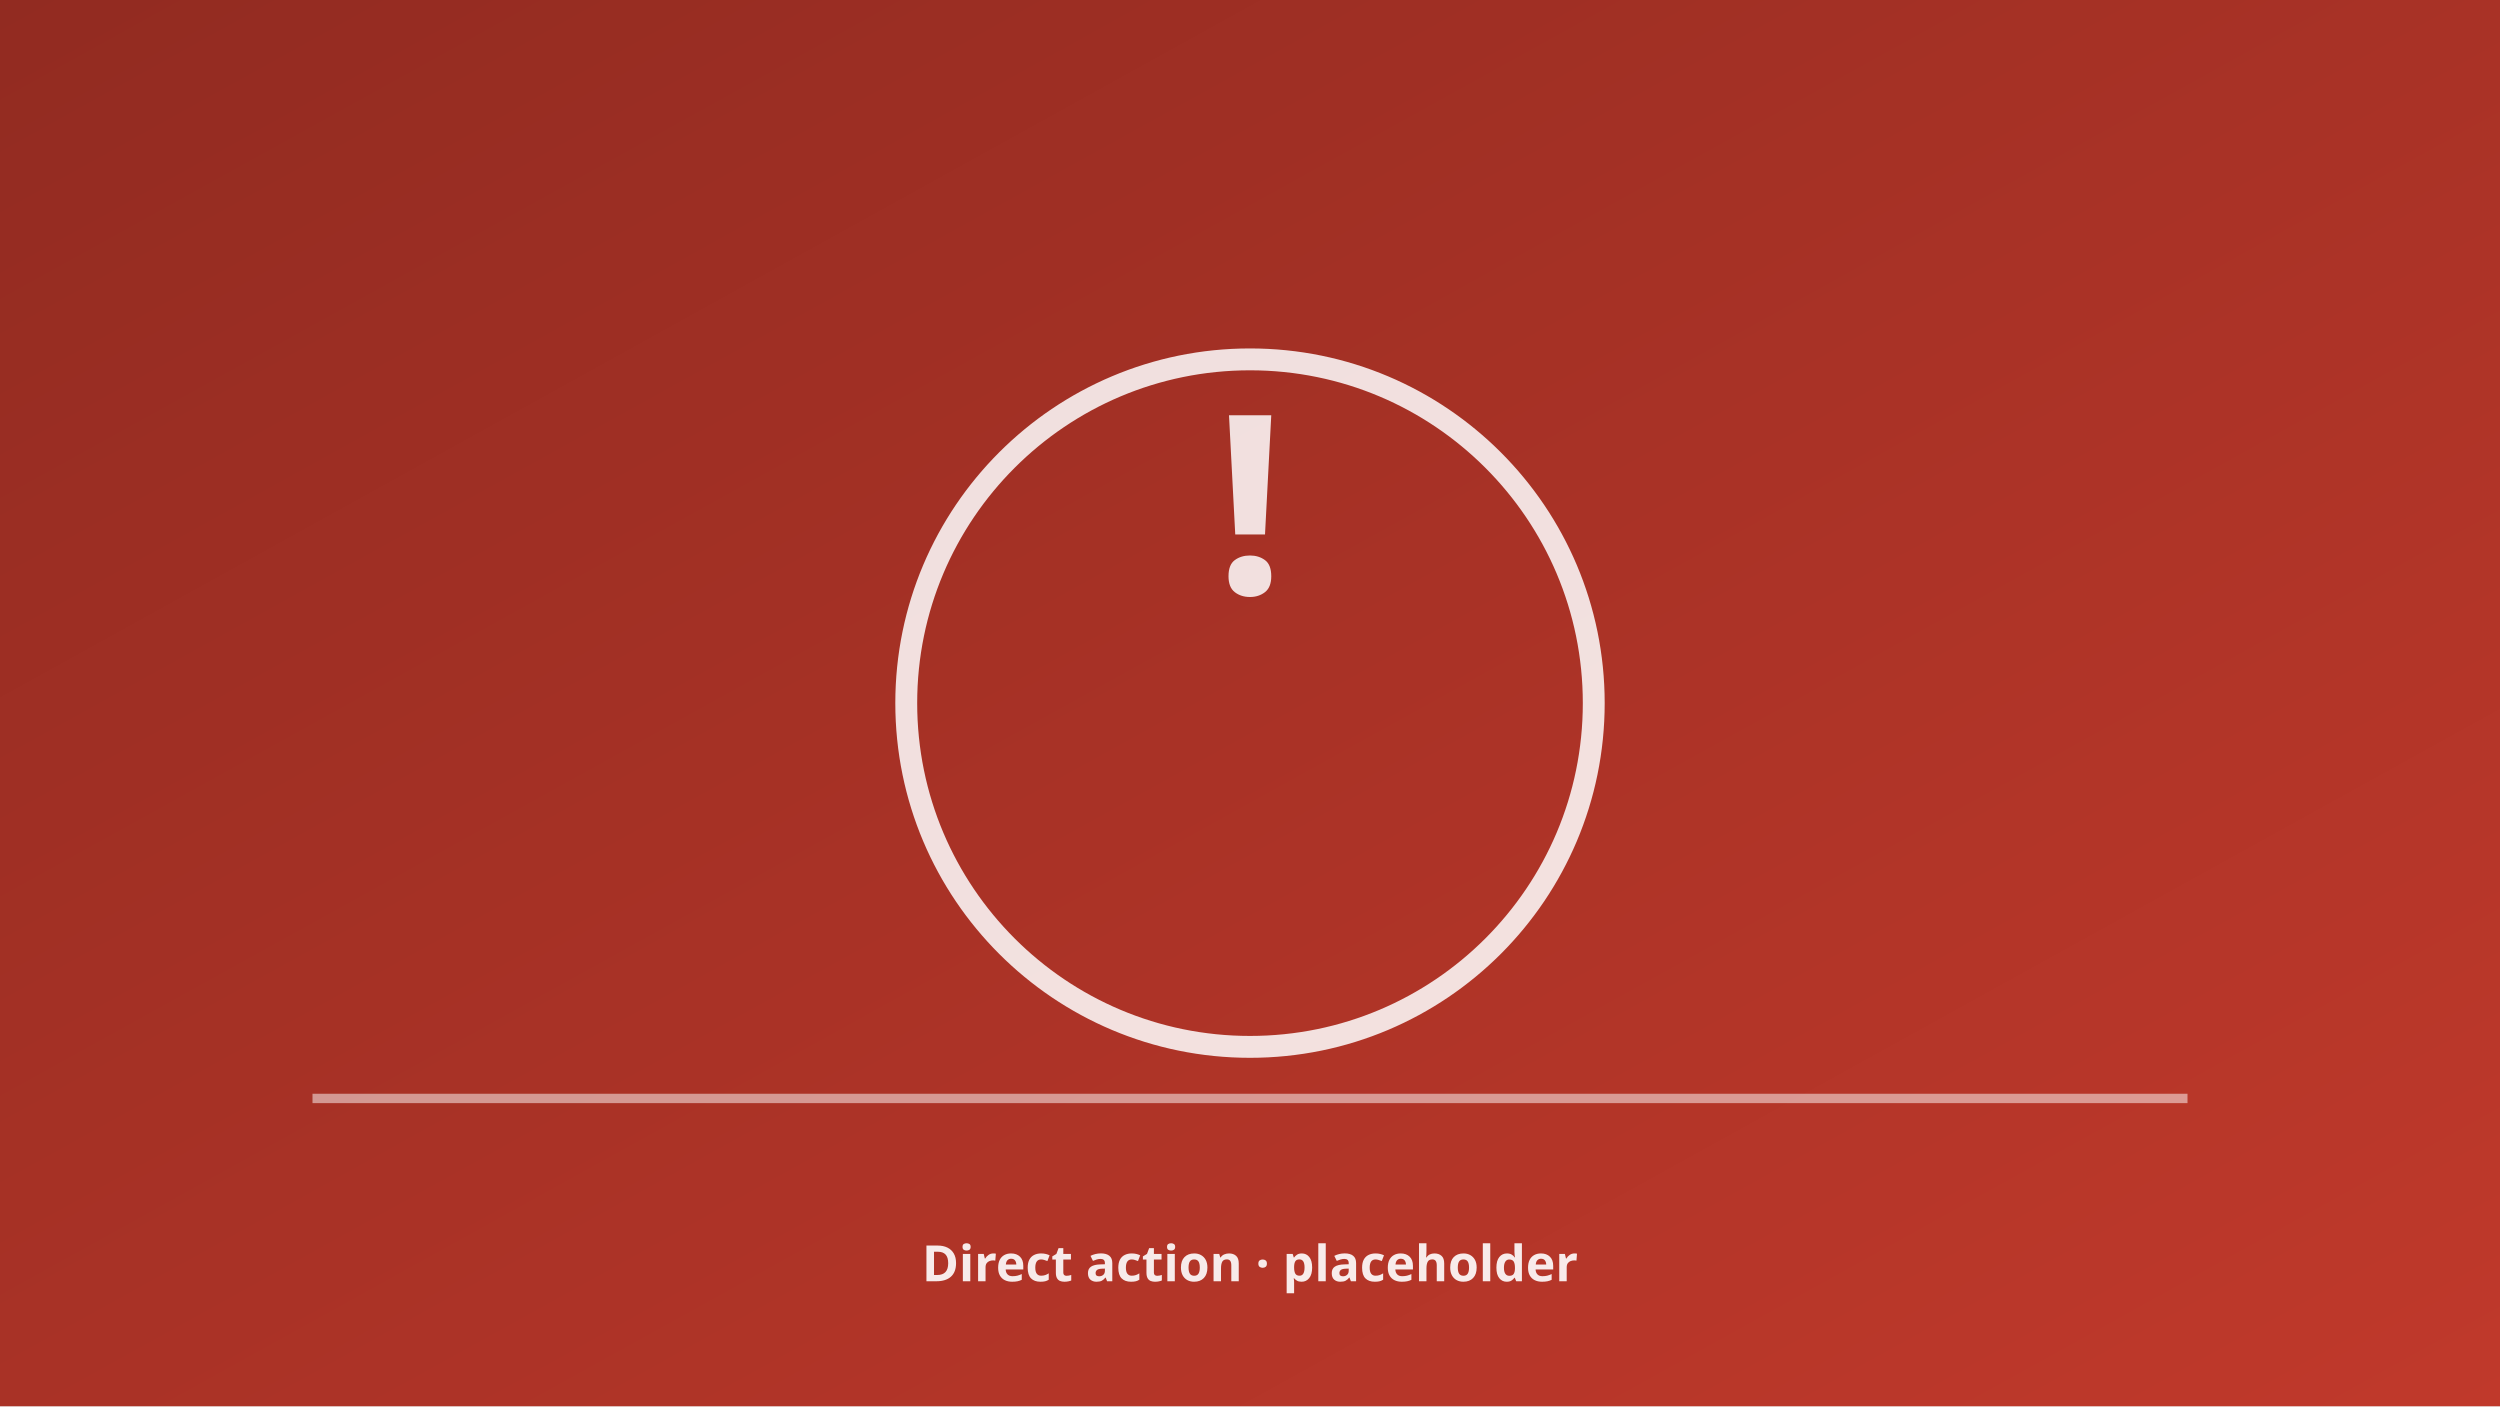
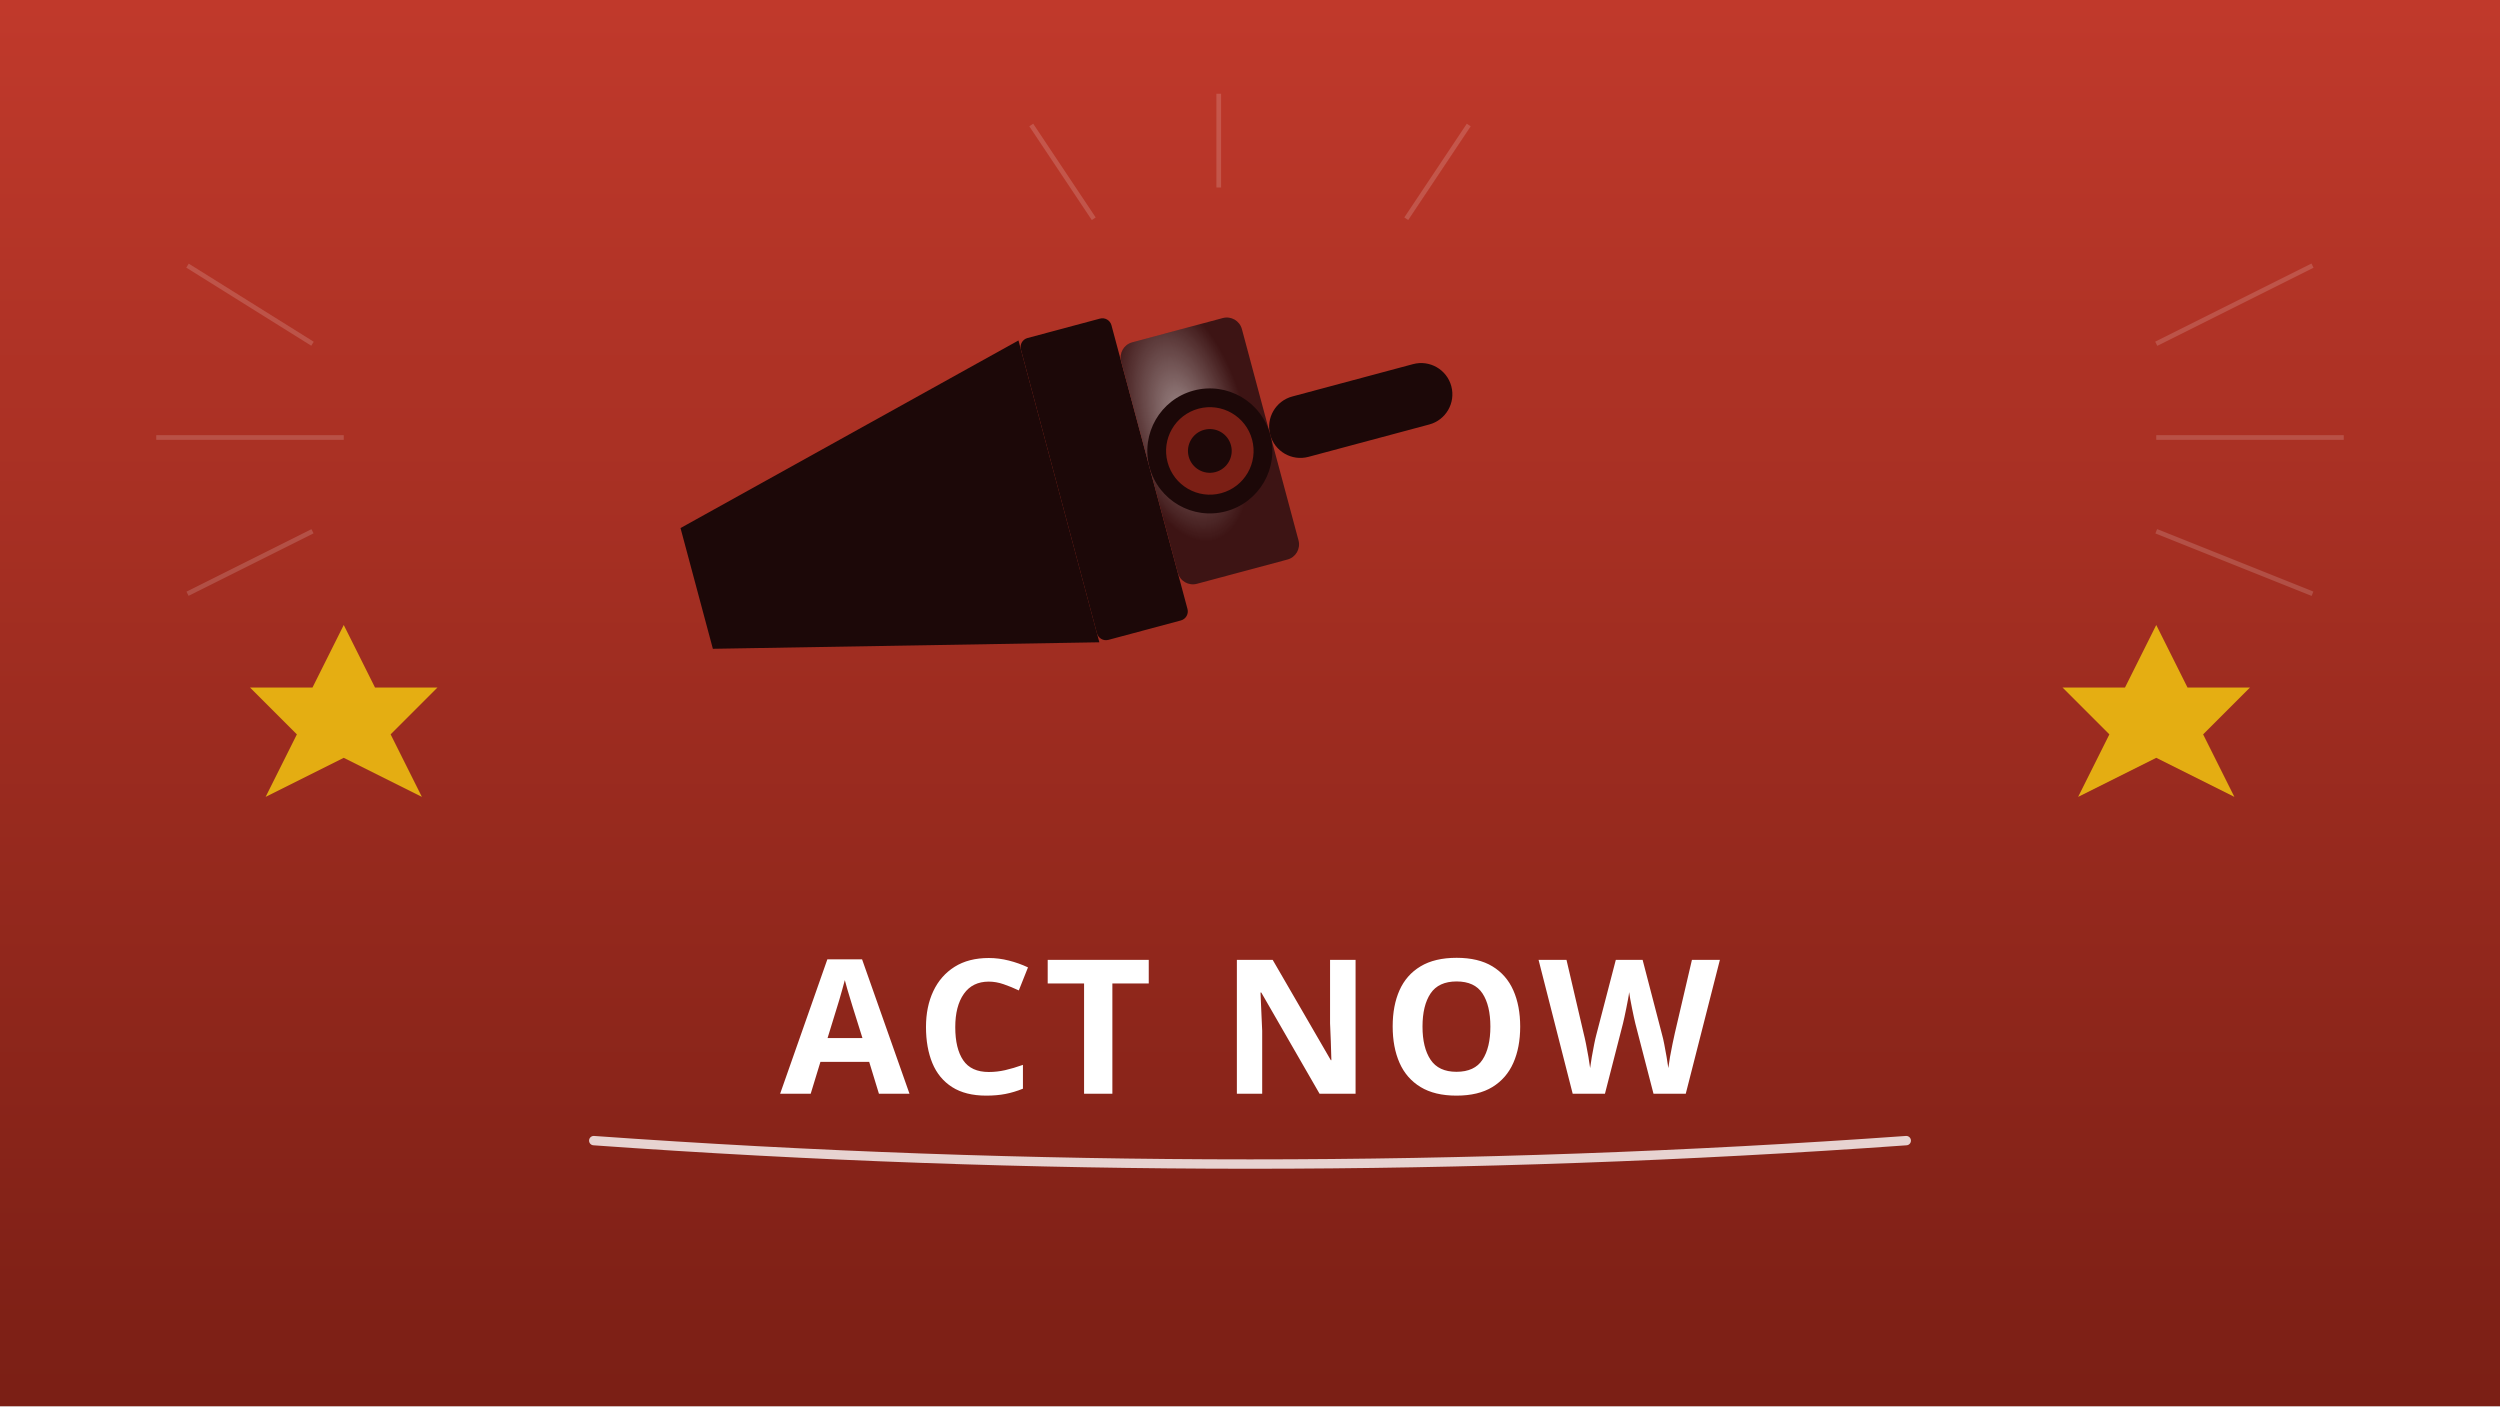
<svg xmlns="http://www.w3.org/2000/svg" viewBox="0 0 1600 900" preserveAspectRatio="xMidYMid slice">
  <defs>
-     <linearGradient id="g8" x1="0" y1="0" x2="1" y2="1">
-       <stop offset="0%" stop-color="#922b21" />
-       <stop offset="100%" stop-color="#c0392b" />
+     <linearGradient id="g8bg" x1="0" y1="0" x2="0" y2="1">
+       <stop offset="0%" stop-color="#c0392b" />
+       <stop offset="100%" stop-color="#7b1f15" />
    </linearGradient>
+     <radialGradient id="g8shine" cx="35%" cy="35%" r="50%">
+       <stop offset="0%" stop-color="#fff" stop-opacity="0.5" />
+       <stop offset="100%" stop-color="#fff" stop-opacity="0" />
+     </radialGradient>
  </defs>
-   <rect width="1600" height="900" fill="url(#g8)" />
-   <g opacity="0.85" fill="#fff" font-family="system-ui, sans-serif" font-weight="900">
-     <text x="800" y="380" font-size="160" text-anchor="middle">!</text>
+   <rect width="1600" height="900" fill="url(#g8bg)" />
+   <g fill="#fff" opacity="0.16" stroke="#fff" stroke-width="3">
+     <line x1="200" y1="220" x2="120" y2="170" />
+     <line x1="220" y1="280" x2="100" y2="280" />
+     <line x1="200" y1="340" x2="120" y2="380" />
+     <line x1="1380" y1="220" x2="1480" y2="170" />
+     <line x1="1380" y1="280" x2="1500" y2="280" />
+     <line x1="1380" y1="340" x2="1480" y2="380" />
+     <line x1="780" y1="120" x2="780" y2="60" />
+     <line x1="700" y1="140" x2="660" y2="80" />
+     <line x1="900" y1="140" x2="940" y2="80" />
  </g>
-   <g opacity="0.85" fill="none" stroke="#fff" stroke-width="14">
-     <circle cx="800" cy="450" r="220" />
+   <g transform="translate(420, 280) rotate(-15)">
+     <path d="M0 60 L240 0 L240 200 L0 140 Z" fill="#1c0808" />
+     <rect x="240" y="0" width="60" height="200" rx="6" fill="#1c0808" />
+     <rect x="300" y="20" width="80" height="160" rx="10" fill="#3d1414" />
+     <rect x="300" y="20" width="80" height="160" rx="10" fill="url(#g8shine)" />
+     <circle cx="340" cy="100" r="40" fill="#1c0808" />
+     <circle cx="340" cy="100" r="28" fill="#7b1f15" />
+     <circle cx="340" cy="100" r="14" fill="#1c0808" />
+     <rect x="380" y="80" width="120" height="40" rx="20" fill="#1c0808" />
  </g>
-   <g opacity="0.5" fill="#fff">
-     <rect x="200" y="700" width="1200" height="6" />
+   <g fill="#fff">
+     <text x="800" y="700" font-family="system-ui, sans-serif" font-size="120" font-weight="900" text-anchor="middle" letter-spacing="6">ACT NOW</text>
  </g>
-   <text x="800" y="820" font-family="system-ui, sans-serif" font-size="32" font-weight="600" fill="#fff" text-anchor="middle" opacity="0.9">Direct action · placeholder</text>
+   <g fill="none" stroke="#fff" stroke-width="6" opacity="0.8">
+     <path d="M380 730 Q800 760 1220 730" stroke-linecap="round" />
+   </g>
+   <g fill="#f1c40f" opacity="0.85">
+     <polygon points="160,440 200,440 220,400 240,440 280,440 250,470 270,510 220,485 170,510 190,470" />
+     <polygon points="1320,440 1360,440 1380,400 1400,440 1440,440 1410,470 1430,510 1380,485 1330,510 1350,470" />
+   </g>
</svg>
